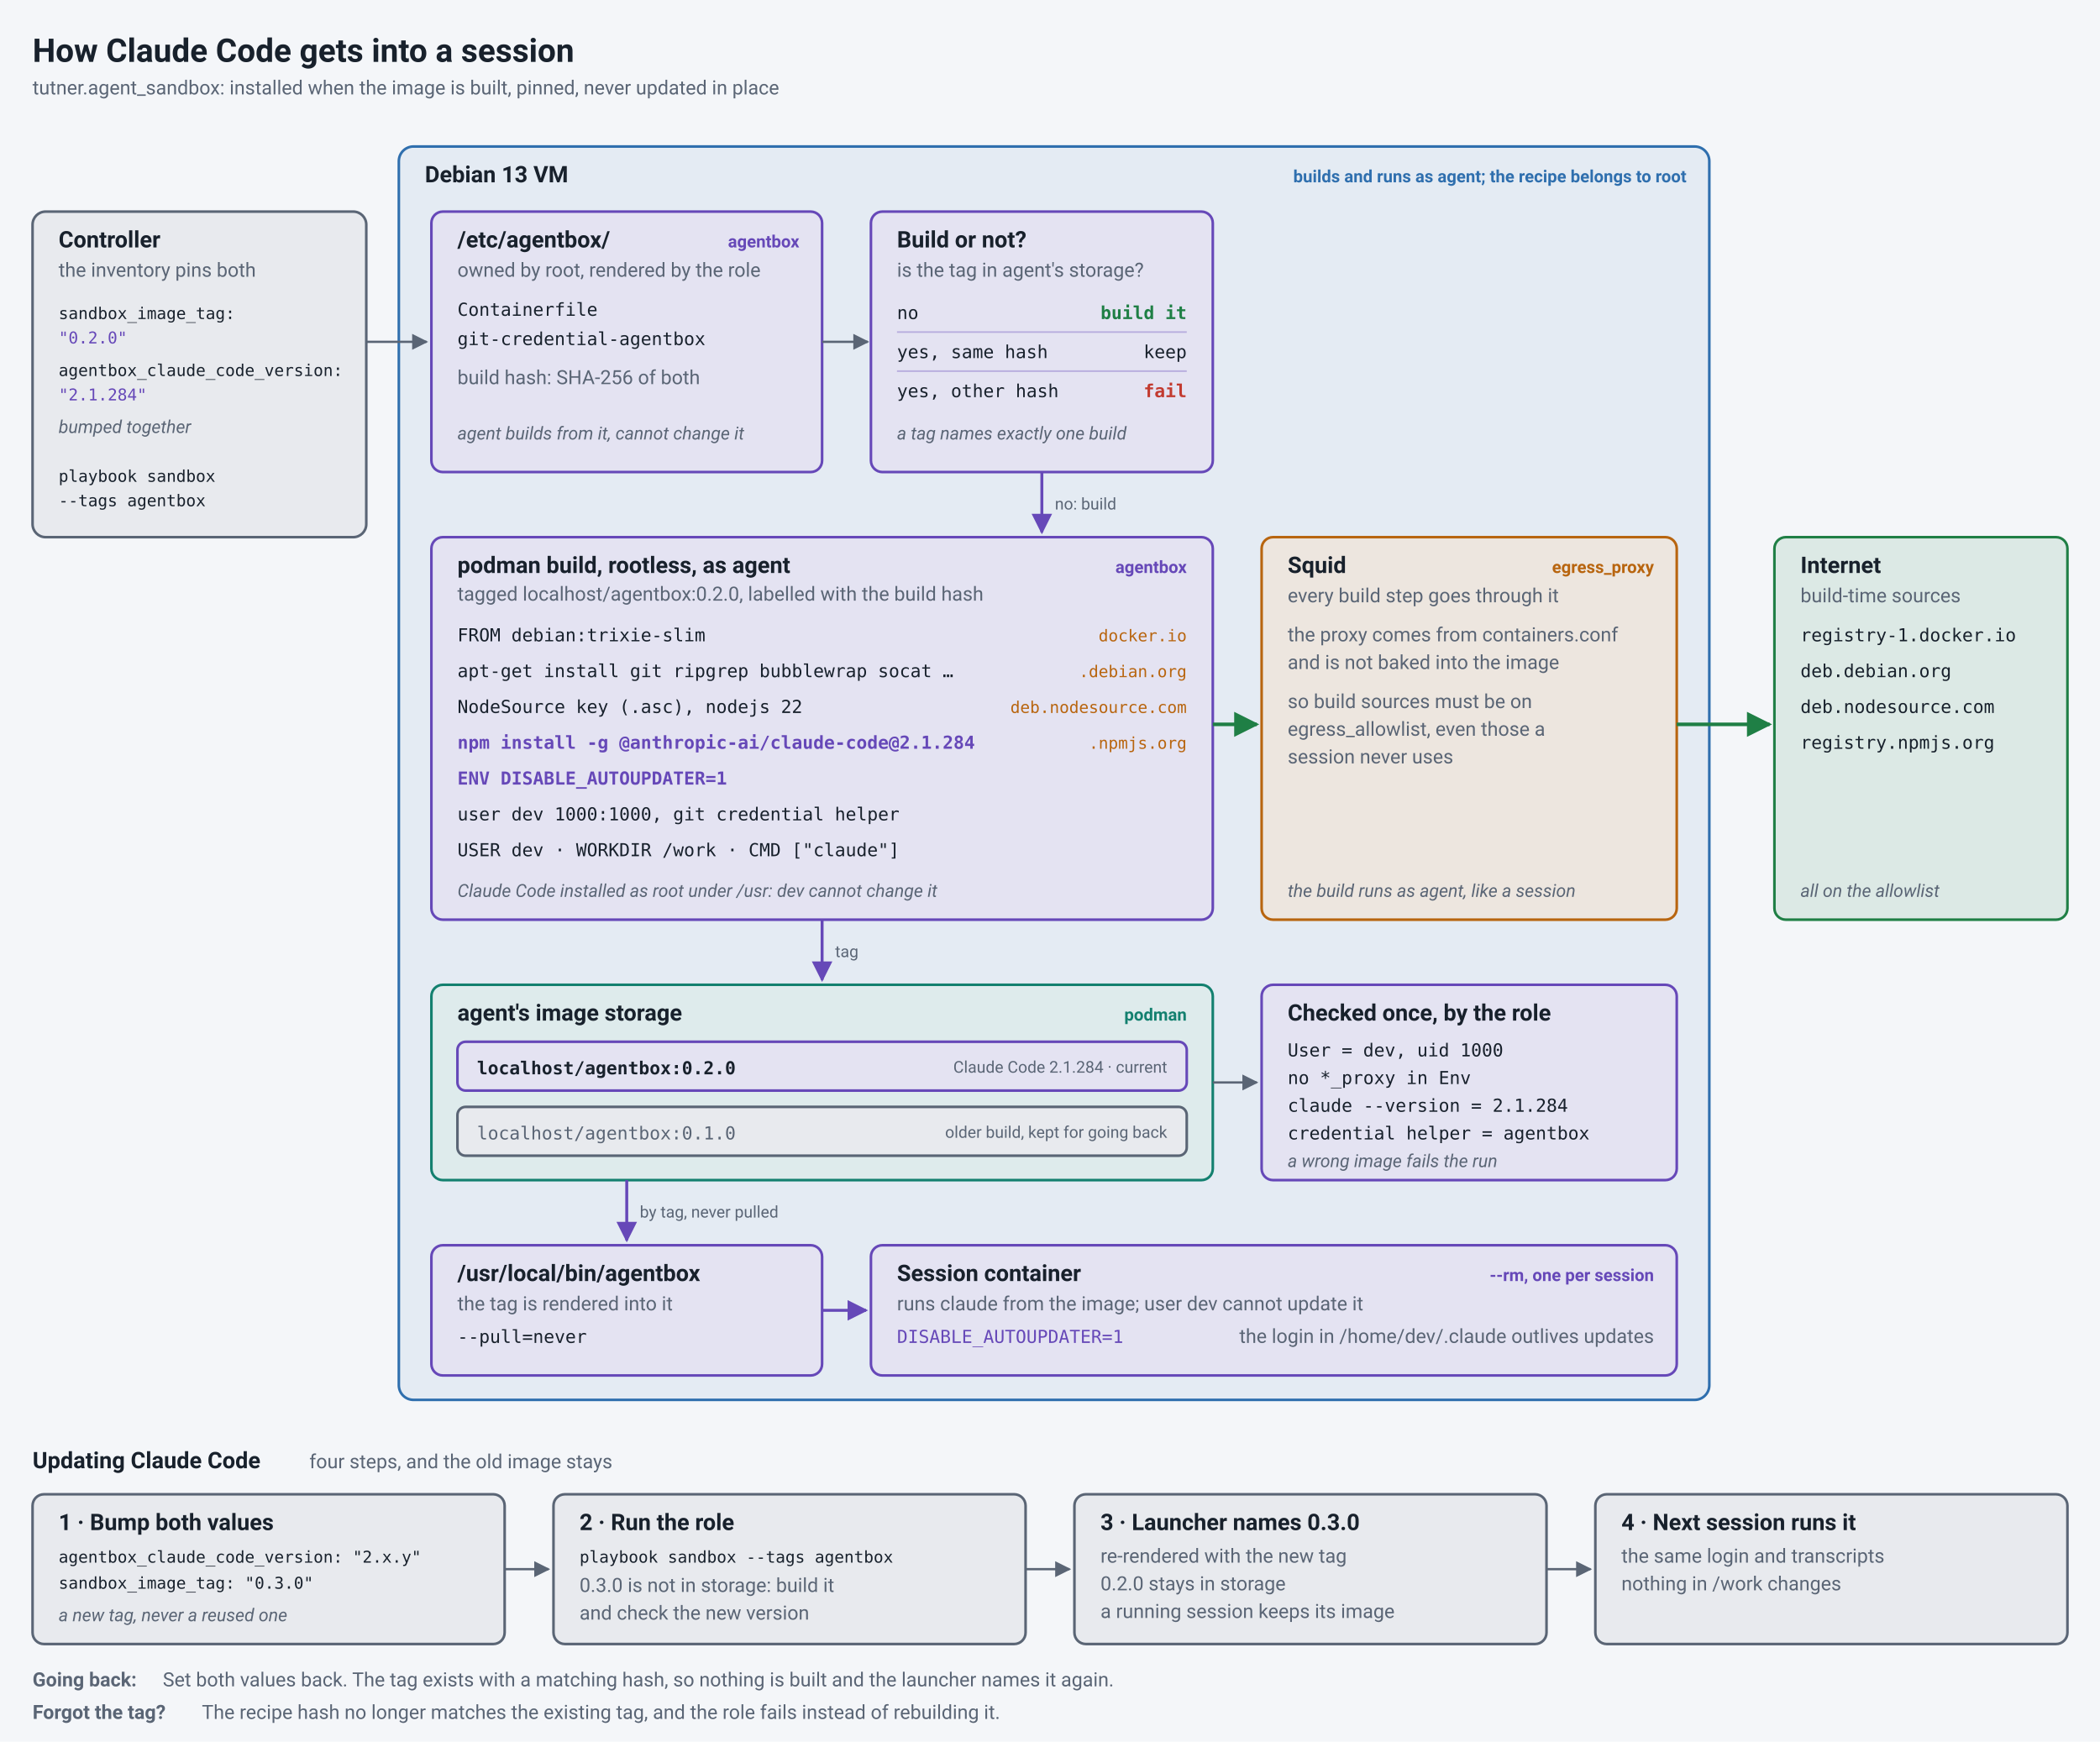
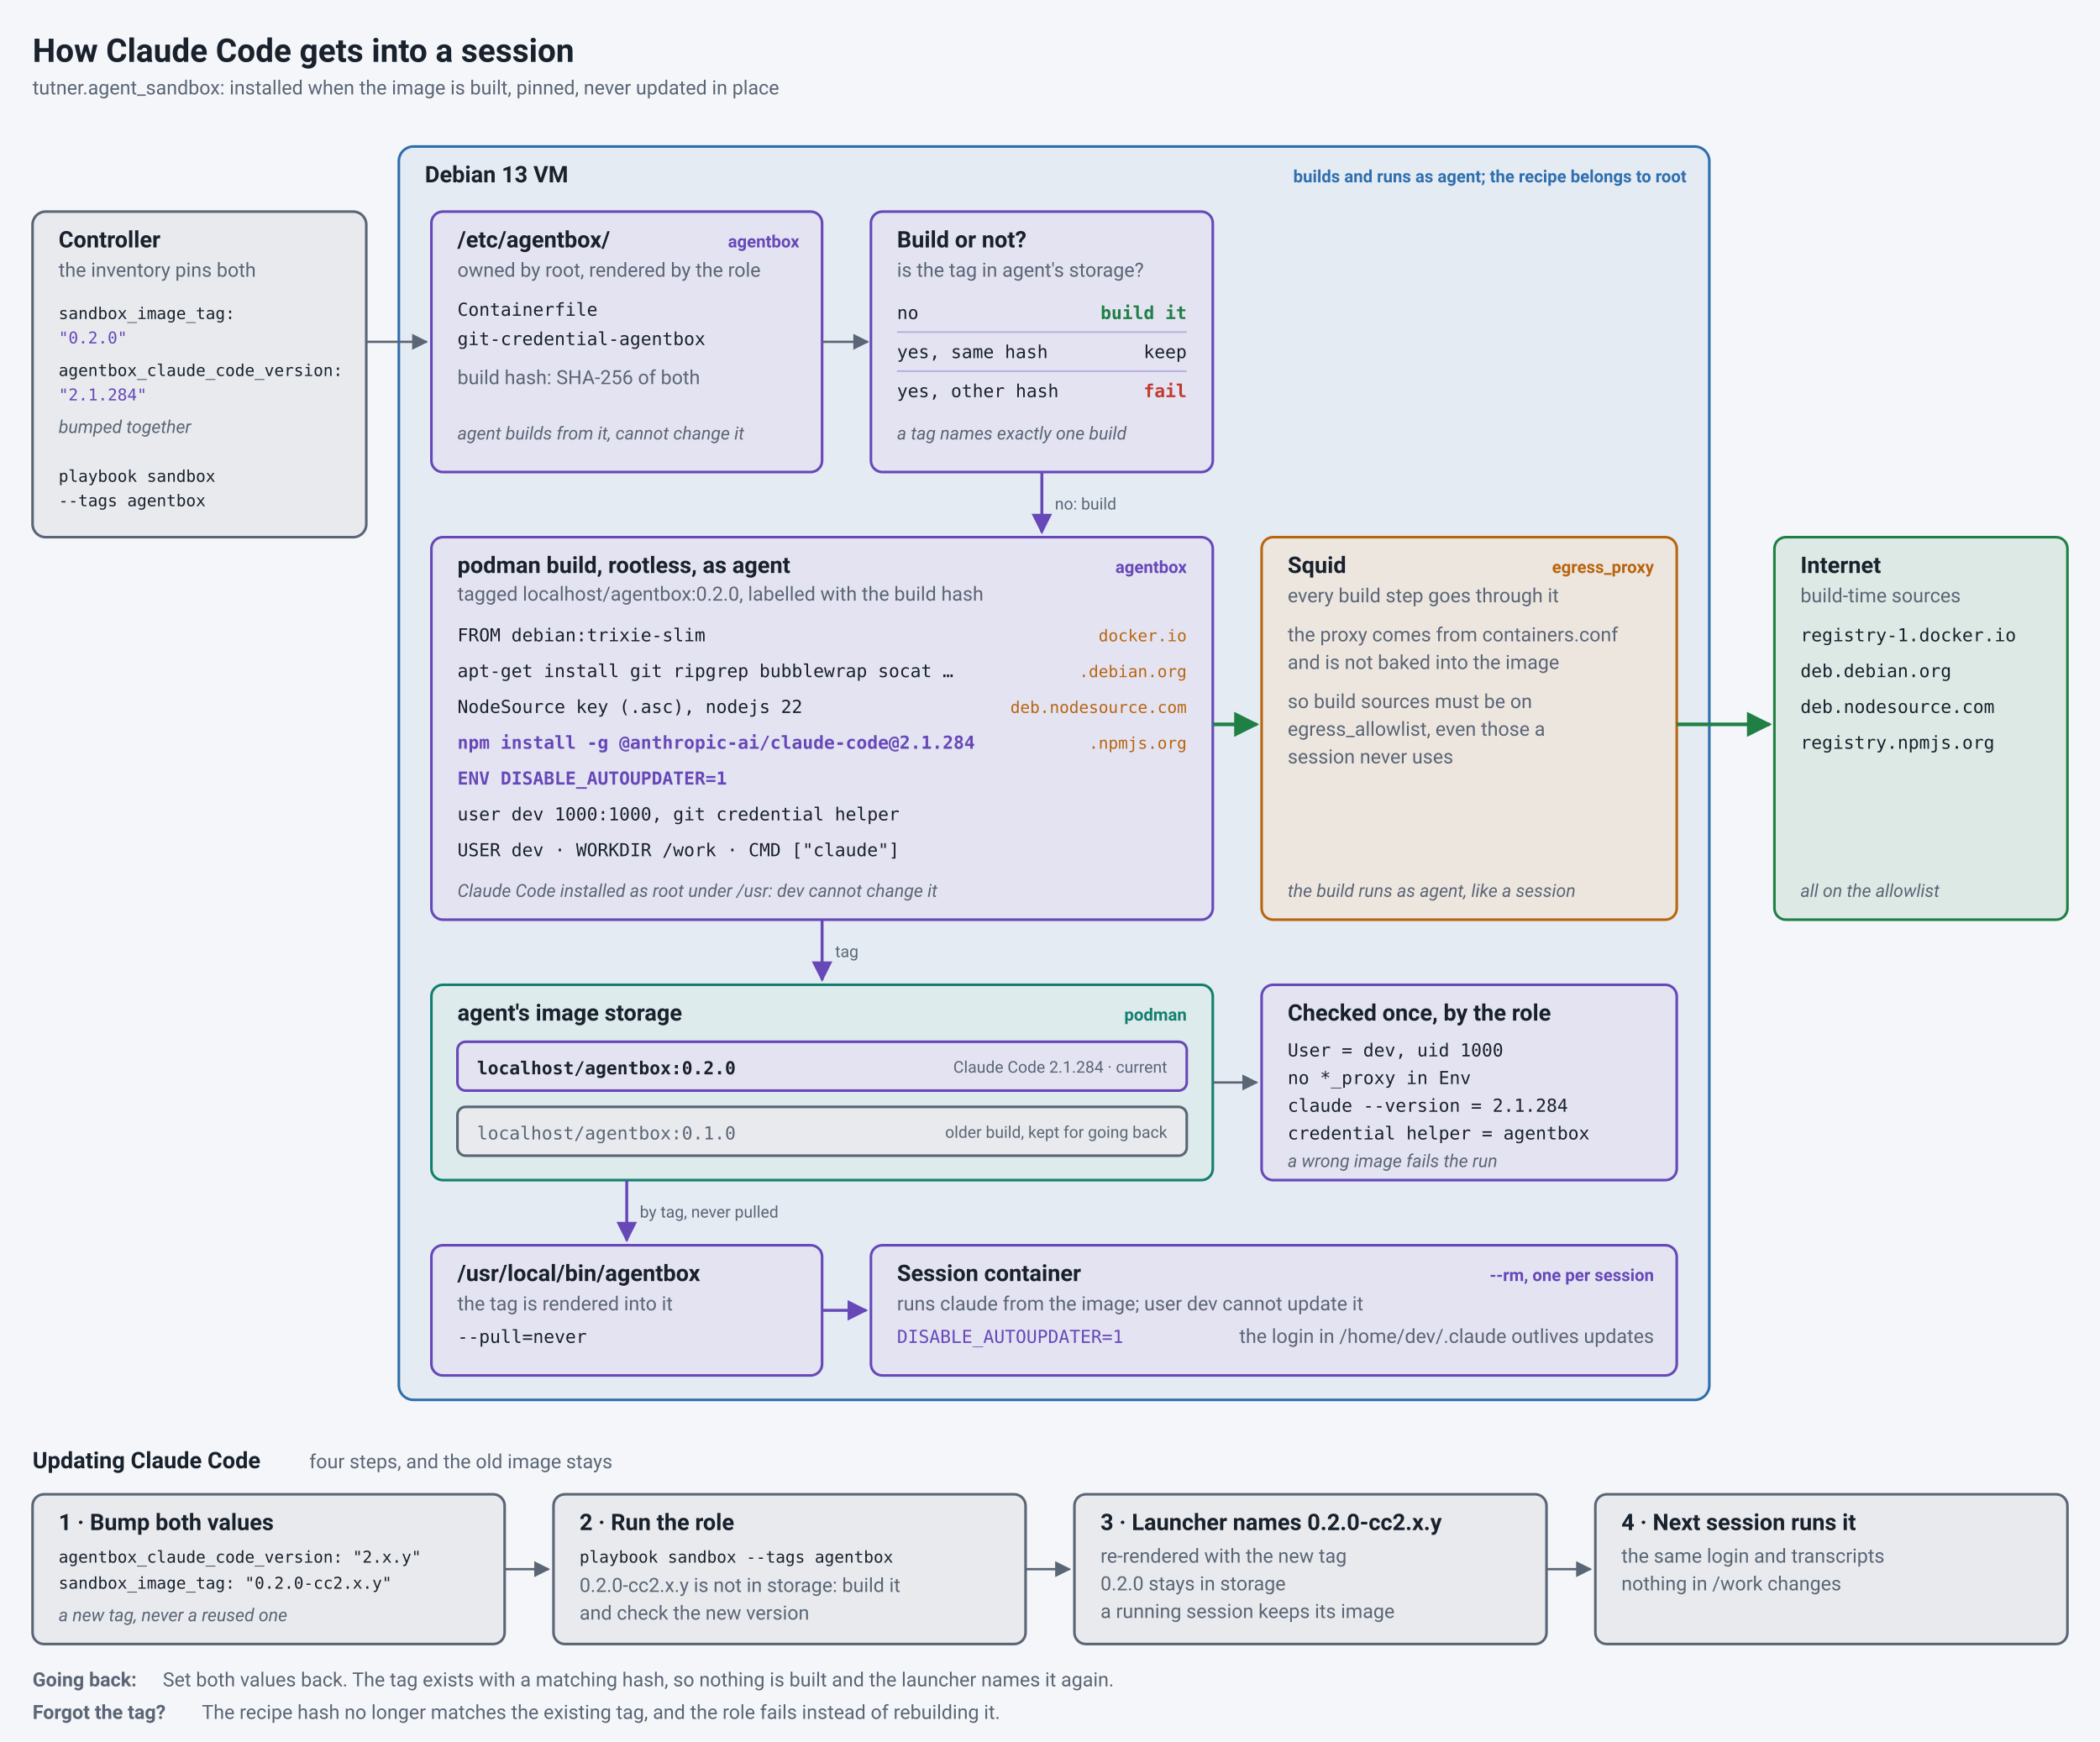
<svg xmlns="http://www.w3.org/2000/svg" viewBox="0 0 1290 1070" width="1290" height="1070" role="img" aria-label="How Claude Code gets into a session: the inventory pins a Claude Code version and an image tag; the agentbox role renders a root-owned Containerfile, builds it rootless as agent through Squid only when the tag does not exist yet, checks the image, and renders the tag into the launcher, which runs it with --pull=never. Updating means bumping both values; the old tag stays for going back.">
  <style>
@media (prefers-color-scheme: dark){
text{fill:#e3e8ef}
.bg{fill:#0f141b}
.mu{fill:#95a2b4}
.sub{fill:#95a2b4}
.lab{fill:#95a2b4}
.b-vm{fill:#17212d;stroke:#6aa8e0}
.b-pod{fill:#14272b;stroke:#3cc4b3}
.b-box{fill:#222435;stroke:#a990ec}
.b-egr{fill:#2b2623;stroke:#f0a35a}
.b-mu{fill:#1b2129;stroke:#95a2b4}
.b-ok{fill:#192b27;stroke:#5cc77a}
.c-vm{fill:#6aa8e0}
.c-pod{fill:#3cc4b3}
.c-box{fill:#a990ec}
.c-egr{fill:#f0a35a}
.c-ok{fill:#5cc77a}
.c-no{fill:#f07066}
.c-mu{fill:#95a2b4}
.l-ok{fill:none;stroke:#5cc77a}
.l-mu{fill:none;stroke:#95a2b4}
.l-box{fill:none;stroke:#a990ec}
.sep{stroke:#a990ec}
.chip{fill:#0f141b}
}
</style>
  <defs>
    <marker id="ah-ok" viewBox="0 0 10 10" refX="9" refY="5" markerWidth="7" markerHeight="7" orient="auto-start-reverse">
      <path d="M0,0 L10,5 L0,10 z" class="c-ok" fill="#1f7f45" />
    </marker>
    <marker id="ah-mu" viewBox="0 0 10 10" refX="9" refY="5" markerWidth="7" markerHeight="7" orient="auto-start-reverse">
      <path d="M0,0 L10,5 L0,10 z" class="c-mu" fill="#5a6575" />
    </marker>
    <marker id="ah-box" viewBox="0 0 10 10" refX="9" refY="5" markerWidth="7" markerHeight="7" orient="auto-start-reverse">
      <path d="M0,0 L10,5 L0,10 z" class="c-box" fill="#6648b8" />
    </marker>
  </defs>
  <rect class="bg" x="0" y="0" width="1290" height="1070" fill="#f4f6f9" />
  <text class="ti" x="20" y="38" font-family="system-ui,-apple-system,'Segoe UI',Roboto,sans-serif" font-size="20px" fill="#18212c" font-weight="700">How Claude Code gets into a session</text>
  <text class="sub" x="20" y="58" font-family="system-ui,-apple-system,'Segoe UI',Roboto,sans-serif" font-size="12px" fill="#5a6575">tutner.agent_sandbox: installed when the image is built, pinned, never updated in place</text>
  <g data-part="controller">
    <rect class="frame b-mu" x="20" y="130" width="205" height="200" rx="8" stroke-width="1.6" fill="#e8eaee" stroke="#5a6575" />
    <text class="h" x="36" y="152" font-family="system-ui,-apple-system,'Segoe UI',Roboto,sans-serif" font-size="14px" fill="#18212c" font-weight="600">Controller</text>
    <text class="sub" x="36" y="170" font-family="system-ui,-apple-system,'Segoe UI',Roboto,sans-serif" font-size="12px" fill="#5a6575">the inventory pins both</text>
    <text class="ms" x="36" y="196" font-family="ui-monospace,SFMono-Regular,Menlo,Consolas,monospace" font-size="10px" fill="#18212c">sandbox_image_tag:</text>
    <text class="ms c-box" x="36" y="211" font-family="ui-monospace,SFMono-Regular,Menlo,Consolas,monospace" font-size="10px" fill="#6648b8">  "0.2.0"</text>
    <text class="ms" x="36" y="231" font-family="ui-monospace,SFMono-Regular,Menlo,Consolas,monospace" font-size="10px" fill="#18212c">agentbox_claude_code_version:</text>
    <text class="ms c-box" x="36" y="246" font-family="ui-monospace,SFMono-Regular,Menlo,Consolas,monospace" font-size="10px" fill="#6648b8">  "2.1.284"</text>
    <text class="mu" x="36" y="266" font-family="system-ui,-apple-system,'Segoe UI',Roboto,sans-serif" font-size="11px" fill="#5a6575" font-style="italic">bumped together</text>
    <text class="ms" x="36" y="296" font-family="ui-monospace,SFMono-Regular,Menlo,Consolas,monospace" font-size="10px" fill="#18212c">playbook sandbox</text>
    <text class="ms" x="36" y="311" font-family="ui-monospace,SFMono-Regular,Menlo,Consolas,monospace" font-size="10px" fill="#18212c">--tags agentbox</text>
  </g>
  <rect class="frame b-vm" x="245" y="90" width="805" height="770" rx="9" stroke-width="1.6" fill="#e4ebf3" stroke="#2f6fae" />
  <text class="h" x="261" y="112" font-family="system-ui,-apple-system,'Segoe UI',Roboto,sans-serif" font-size="14px" fill="#18212c" font-weight="600">Debian 13 VM</text>
  <text class="tag c-vm" x="1036" y="112" font-family="system-ui,-apple-system,'Segoe UI',Roboto,sans-serif" font-size="10.5px" fill="#2f6fae" font-weight="600" text-anchor="end">builds and runs as agent; the recipe belongs to root</text>
  <line class="l-mu" x1="225" y1="210" x2="262" y2="210" marker-end="url(#ah-mu)" fill="none" stroke="#5a6575" stroke-width="1.4" />
  <g data-part="recipe">
    <rect class="frame b-box" x="265" y="130" width="240" height="160" rx="7" stroke-width="1.6" fill="#e4e3f2" stroke="#6648b8" />
    <text class="h" x="281" y="152" font-family="system-ui,-apple-system,'Segoe UI',Roboto,sans-serif" font-size="14px" fill="#18212c" font-weight="600">/etc/agentbox/</text>
    <text class="tag c-box" x="491" y="152" font-family="system-ui,-apple-system,'Segoe UI',Roboto,sans-serif" font-size="10.5px" fill="#6648b8" font-weight="600" text-anchor="end">agentbox</text>
    <text class="sub" x="281" y="170" font-family="system-ui,-apple-system,'Segoe UI',Roboto,sans-serif" font-size="12px" fill="#5a6575">owned by root, rendered by the role</text>
    <text class="m" x="281" y="194" font-family="ui-monospace,SFMono-Regular,Menlo,Consolas,monospace" font-size="11px" fill="#18212c">Containerfile</text>
    <text class="m" x="281" y="212" font-family="ui-monospace,SFMono-Regular,Menlo,Consolas,monospace" font-size="11px" fill="#18212c">git-credential-agentbox</text>
    <text class="sub" x="281" y="236" font-family="system-ui,-apple-system,'Segoe UI',Roboto,sans-serif" font-size="12px" fill="#5a6575">build hash: SHA-256 of both</text>
    <text class="mu" x="281" y="270" font-family="system-ui,-apple-system,'Segoe UI',Roboto,sans-serif" font-size="11px" fill="#5a6575" font-style="italic">agent builds from it, cannot change it</text>
  </g>
  <line class="l-mu" x1="505" y1="210" x2="533" y2="210" marker-end="url(#ah-mu)" fill="none" stroke="#5a6575" stroke-width="1.4" />
  <g data-part="decision">
    <rect class="frame b-box" x="535" y="130" width="210" height="160" rx="7" stroke-width="1.6" fill="#e4e3f2" stroke="#6648b8" />
    <text class="h" x="551" y="152" font-family="system-ui,-apple-system,'Segoe UI',Roboto,sans-serif" font-size="14px" fill="#18212c" font-weight="600">Build or not?</text>
    <text class="sub" x="551" y="170" font-family="system-ui,-apple-system,'Segoe UI',Roboto,sans-serif" font-size="12px" fill="#5a6575">is the tag in agent's storage?</text>
    <text class="m" x="551" y="196" font-family="ui-monospace,SFMono-Regular,Menlo,Consolas,monospace" font-size="11px" fill="#18212c">no</text>
    <text class="m c-ok bold" x="729" y="196" text-anchor="end" font-family="ui-monospace,SFMono-Regular,Menlo,Consolas,monospace" font-size="11px" fill="#1f7f45" font-weight="600">build it</text>
    <line class="sep" x1="551" y1="204" x2="729" y2="204" stroke="#6648b8" stroke-opacity=".35" stroke-width="1" />
    <text class="m" x="551" y="220" font-family="ui-monospace,SFMono-Regular,Menlo,Consolas,monospace" font-size="11px" fill="#18212c">yes, same hash</text>
    <text class="m" x="729" y="220" text-anchor="end" font-family="ui-monospace,SFMono-Regular,Menlo,Consolas,monospace" font-size="11px" fill="#18212c">keep</text>
    <line class="sep" x1="551" y1="228" x2="729" y2="228" stroke="#6648b8" stroke-opacity=".35" stroke-width="1" />
    <text class="m" x="551" y="244" font-family="ui-monospace,SFMono-Regular,Menlo,Consolas,monospace" font-size="11px" fill="#18212c">yes, other hash</text>
    <text class="m c-no bold" x="729" y="244" text-anchor="end" font-family="ui-monospace,SFMono-Regular,Menlo,Consolas,monospace" font-size="11px" fill="#c23a2f" font-weight="600">fail</text>
    <text class="mu" x="551" y="270" font-family="system-ui,-apple-system,'Segoe UI',Roboto,sans-serif" font-size="11px" fill="#5a6575" font-style="italic">a tag names exactly one build</text>
  </g>
  <line class="l-box" x1="640" y1="290" x2="640" y2="327" marker-end="url(#ah-box)" fill="none" stroke="#6648b8" stroke-width="1.8" />
  <text class="sub small" x="648" y="313" font-family="system-ui,-apple-system,'Segoe UI',Roboto,sans-serif" font-size="10px" fill="#5a6575">no: build</text>
  <g data-part="build">
    <rect class="frame b-box" x="265" y="330" width="480" height="235" rx="7" stroke-width="1.6" fill="#e4e3f2" stroke="#6648b8" />
    <text class="h" x="281" y="352" font-family="system-ui,-apple-system,'Segoe UI',Roboto,sans-serif" font-size="14px" fill="#18212c" font-weight="600">podman build, rootless, as agent</text>
    <text class="tag c-box" x="729" y="352" font-family="system-ui,-apple-system,'Segoe UI',Roboto,sans-serif" font-size="10.5px" fill="#6648b8" font-weight="600" text-anchor="end">agentbox</text>
    <text class="sub" x="281" y="369" font-family="system-ui,-apple-system,'Segoe UI',Roboto,sans-serif" font-size="12px" fill="#5a6575">tagged localhost/agentbox:0.2.0, labelled with the build hash</text>
    <text class="m" x="281" y="394" font-family="ui-monospace,SFMono-Regular,Menlo,Consolas,monospace" font-size="11px" fill="#18212c">FROM debian:trixie-slim</text>
    <text class="ms c-egr" x="729" y="394" text-anchor="end" font-family="ui-monospace,SFMono-Regular,Menlo,Consolas,monospace" font-size="10px" fill="#b8650f">docker.io</text>
    <text class="m" x="281" y="416" font-family="ui-monospace,SFMono-Regular,Menlo,Consolas,monospace" font-size="11px" fill="#18212c">apt-get install git ripgrep bubblewrap socat …</text>
    <text class="ms c-egr" x="729" y="416" text-anchor="end" font-family="ui-monospace,SFMono-Regular,Menlo,Consolas,monospace" font-size="10px" fill="#b8650f">.debian.org</text>
    <text class="m" x="281" y="438" font-family="ui-monospace,SFMono-Regular,Menlo,Consolas,monospace" font-size="11px" fill="#18212c">NodeSource key (.asc), nodejs 22</text>
    <text class="ms c-egr" x="729" y="438" text-anchor="end" font-family="ui-monospace,SFMono-Regular,Menlo,Consolas,monospace" font-size="10px" fill="#b8650f">deb.nodesource.com</text>
    <text class="m c-box bold" x="281" y="460" font-family="ui-monospace,SFMono-Regular,Menlo,Consolas,monospace" font-size="11px" fill="#6648b8" font-weight="600">npm install -g @anthropic-ai/claude-code@2.1.284</text>
    <text class="ms c-egr" x="729" y="460" text-anchor="end" font-family="ui-monospace,SFMono-Regular,Menlo,Consolas,monospace" font-size="10px" fill="#b8650f">.npmjs.org</text>
    <text class="m c-box bold" x="281" y="482" font-family="ui-monospace,SFMono-Regular,Menlo,Consolas,monospace" font-size="11px" fill="#6648b8" font-weight="600">ENV DISABLE_AUTOUPDATER=1</text>
    <text class="m" x="281" y="504" font-family="ui-monospace,SFMono-Regular,Menlo,Consolas,monospace" font-size="11px" fill="#18212c">user dev 1000:1000, git credential helper</text>
    <text class="m" x="281" y="526" font-family="ui-monospace,SFMono-Regular,Menlo,Consolas,monospace" font-size="11px" fill="#18212c">USER dev · WORKDIR /work · CMD ["claude"]</text>
    <text class="mu" x="281" y="551" font-family="system-ui,-apple-system,'Segoe UI',Roboto,sans-serif" font-size="11px" fill="#5a6575" font-style="italic">Claude Code installed as root under /usr: dev cannot change it</text>
  </g>
  <line class="l-ok" x1="745" y1="445" x2="772" y2="445" marker-end="url(#ah-ok)" fill="none" stroke="#1f7f45" stroke-width="2.2" />
  <g data-part="squid">
    <rect class="frame b-egr" x="775" y="330" width="255" height="235" rx="7" stroke-width="1.6" fill="#ede6df" stroke="#b8650f" />
    <text class="h" x="791" y="352" font-family="system-ui,-apple-system,'Segoe UI',Roboto,sans-serif" font-size="14px" fill="#18212c" font-weight="600">Squid</text>
    <text class="tag c-egr" x="1016" y="352" font-family="system-ui,-apple-system,'Segoe UI',Roboto,sans-serif" font-size="10.5px" fill="#b8650f" font-weight="600" text-anchor="end">egress_proxy</text>
    <text class="sub" x="791" y="370" font-family="system-ui,-apple-system,'Segoe UI',Roboto,sans-serif" font-size="12px" fill="#5a6575">every build step goes through it</text>
    <text class="sub" x="791" y="394" font-family="system-ui,-apple-system,'Segoe UI',Roboto,sans-serif" font-size="12px" fill="#5a6575">the proxy comes from containers.conf</text>
    <text class="sub" x="791" y="411" font-family="system-ui,-apple-system,'Segoe UI',Roboto,sans-serif" font-size="12px" fill="#5a6575">and is not baked into the image</text>
    <text class="sub" x="791" y="435" font-family="system-ui,-apple-system,'Segoe UI',Roboto,sans-serif" font-size="12px" fill="#5a6575">so build sources must be on</text>
    <text class="sub" x="791" y="452" font-family="system-ui,-apple-system,'Segoe UI',Roboto,sans-serif" font-size="12px" fill="#5a6575">egress_allowlist, even those a</text>
    <text class="sub" x="791" y="469" font-family="system-ui,-apple-system,'Segoe UI',Roboto,sans-serif" font-size="12px" fill="#5a6575">session never uses</text>
    <text class="mu" x="791" y="551" font-family="system-ui,-apple-system,'Segoe UI',Roboto,sans-serif" font-size="11px" fill="#5a6575" font-style="italic">the build runs as agent, like a session</text>
  </g>
  <line class="l-ok" x1="1030" y1="445" x2="1087" y2="445" marker-end="url(#ah-ok)" fill="none" stroke="#1f7f45" stroke-width="2.2" />
  <g data-part="internet">
    <rect class="frame b-ok" x="1090" y="330" width="180" height="235" rx="7" stroke-width="1.6" fill="#dce9e5" stroke="#1f7f45" />
    <text class="h" x="1106" y="352" font-family="system-ui,-apple-system,'Segoe UI',Roboto,sans-serif" font-size="14px" fill="#18212c" font-weight="600">Internet</text>
    <text class="sub" x="1106" y="370" font-family="system-ui,-apple-system,'Segoe UI',Roboto,sans-serif" font-size="12px" fill="#5a6575">build-time sources</text>
    <text class="m" x="1106" y="394" font-family="ui-monospace,SFMono-Regular,Menlo,Consolas,monospace" font-size="11px" fill="#18212c">registry-1.docker.io</text>
    <text class="m" x="1106" y="416" font-family="ui-monospace,SFMono-Regular,Menlo,Consolas,monospace" font-size="11px" fill="#18212c">deb.debian.org</text>
    <text class="m" x="1106" y="438" font-family="ui-monospace,SFMono-Regular,Menlo,Consolas,monospace" font-size="11px" fill="#18212c">deb.nodesource.com</text>
    <text class="m" x="1106" y="460" font-family="ui-monospace,SFMono-Regular,Menlo,Consolas,monospace" font-size="11px" fill="#18212c">registry.npmjs.org</text>
    <text class="mu" x="1106" y="551" font-family="system-ui,-apple-system,'Segoe UI',Roboto,sans-serif" font-size="11px" fill="#5a6575" font-style="italic">all on the allowlist</text>
  </g>
  <line class="l-box" x1="505" y1="565" x2="505" y2="602" marker-end="url(#ah-box)" fill="none" stroke="#6648b8" stroke-width="1.8" />
  <text class="sub small" x="513" y="588" font-family="system-ui,-apple-system,'Segoe UI',Roboto,sans-serif" font-size="10px" fill="#5a6575">tag</text>
  <g data-part="storage">
    <rect class="frame b-pod" x="265" y="605" width="480" height="120" rx="7" stroke-width="1.6" fill="#deebec" stroke="#13806f" />
    <text class="h" x="281" y="627" font-family="system-ui,-apple-system,'Segoe UI',Roboto,sans-serif" font-size="14px" fill="#18212c" font-weight="600">agent's image storage</text>
    <text class="tag c-pod" x="729" y="627" font-family="system-ui,-apple-system,'Segoe UI',Roboto,sans-serif" font-size="10.5px" fill="#13806f" font-weight="600" text-anchor="end">podman</text>
    <rect class="frame b-box" x="281" y="640" width="448" height="30" rx="5" stroke-width="1.6" fill="#e4e3f2" stroke="#6648b8" />
    <text class="m bold" x="293" y="660" font-family="ui-monospace,SFMono-Regular,Menlo,Consolas,monospace" font-size="11px" fill="#18212c" font-weight="600">localhost/agentbox:0.2.0</text>
    <text class="sub small" x="717" y="659" text-anchor="end" font-family="system-ui,-apple-system,'Segoe UI',Roboto,sans-serif" font-size="10px" fill="#5a6575">Claude Code 2.1.284 · current</text>
    <rect class="frame b-mu" x="281" y="680" width="448" height="30" rx="5" stroke-width="1.6" fill="#e8eaee" stroke="#5a6575" />
    <text class="m sub" x="293" y="700" font-family="ui-monospace,SFMono-Regular,Menlo,Consolas,monospace" font-size="11px" fill="#5a6575">localhost/agentbox:0.1.0</text>
    <text class="sub small" x="717" y="699" text-anchor="end" font-family="system-ui,-apple-system,'Segoe UI',Roboto,sans-serif" font-size="10px" fill="#5a6575">older build, kept for going back</text>
  </g>
  <line class="l-mu" x1="745" y1="665" x2="772" y2="665" marker-end="url(#ah-mu)" fill="none" stroke="#5a6575" stroke-width="1.4" />
  <g data-part="check">
    <rect class="frame b-box" x="775" y="605" width="255" height="120" rx="7" stroke-width="1.6" fill="#e4e3f2" stroke="#6648b8" />
    <text class="h" x="791" y="627" font-family="system-ui,-apple-system,'Segoe UI',Roboto,sans-serif" font-size="14px" fill="#18212c" font-weight="600">Checked once, by the role</text>
    <text class="m" x="791" y="649" font-family="ui-monospace,SFMono-Regular,Menlo,Consolas,monospace" font-size="11px" fill="#18212c">User = dev, uid 1000</text>
    <text class="m" x="791" y="666" font-family="ui-monospace,SFMono-Regular,Menlo,Consolas,monospace" font-size="11px" fill="#18212c">no *_proxy in Env</text>
    <text class="m" x="791" y="683" font-family="ui-monospace,SFMono-Regular,Menlo,Consolas,monospace" font-size="11px" fill="#18212c">claude --version = 2.1.284</text>
    <text class="m" x="791" y="700" font-family="ui-monospace,SFMono-Regular,Menlo,Consolas,monospace" font-size="11px" fill="#18212c">credential helper = agentbox</text>
    <text class="mu" x="791" y="717" font-family="system-ui,-apple-system,'Segoe UI',Roboto,sans-serif" font-size="11px" fill="#5a6575" font-style="italic">a wrong image fails the run</text>
  </g>
  <line class="l-box" x1="385" y1="725" x2="385" y2="762" marker-end="url(#ah-box)" fill="none" stroke="#6648b8" stroke-width="1.8" />
  <text class="sub small" x="393" y="748" font-family="system-ui,-apple-system,'Segoe UI',Roboto,sans-serif" font-size="10px" fill="#5a6575">by tag, never pulled</text>
  <g data-part="launcher">
    <rect class="frame b-box" x="265" y="765" width="240" height="80" rx="7" stroke-width="1.6" fill="#e4e3f2" stroke="#6648b8" />
    <text class="h" x="281" y="787" font-family="system-ui,-apple-system,'Segoe UI',Roboto,sans-serif" font-size="14px" fill="#18212c" font-weight="600">/usr/local/bin/agentbox</text>
    <text class="sub" x="281" y="805" font-family="system-ui,-apple-system,'Segoe UI',Roboto,sans-serif" font-size="12px" fill="#5a6575">the tag is rendered into it</text>
    <text class="m" x="281" y="825" font-family="ui-monospace,SFMono-Regular,Menlo,Consolas,monospace" font-size="11px" fill="#18212c">--pull=never</text>
  </g>
  <line class="l-box" x1="505" y1="805" x2="532" y2="805" marker-end="url(#ah-box)" fill="none" stroke="#6648b8" stroke-width="1.8" />
  <g data-part="session">
    <rect class="frame b-box" x="535" y="765" width="495" height="80" rx="7" stroke-width="1.6" fill="#e4e3f2" stroke="#6648b8" />
    <text class="h" x="551" y="787" font-family="system-ui,-apple-system,'Segoe UI',Roboto,sans-serif" font-size="14px" fill="#18212c" font-weight="600">Session container</text>
    <text class="tag c-box" x="1016" y="787" font-family="system-ui,-apple-system,'Segoe UI',Roboto,sans-serif" font-size="10.5px" fill="#6648b8" font-weight="600" text-anchor="end">--rm, one per session</text>
    <text class="sub" x="551" y="805" font-family="system-ui,-apple-system,'Segoe UI',Roboto,sans-serif" font-size="12px" fill="#5a6575">runs claude from the image; user dev cannot update it</text>
    <text class="m c-box" x="551" y="825" font-family="ui-monospace,SFMono-Regular,Menlo,Consolas,monospace" font-size="11px" fill="#6648b8">DISABLE_AUTOUPDATER=1</text>
    <text class="sub" x="1016" y="825" text-anchor="end" font-family="system-ui,-apple-system,'Segoe UI',Roboto,sans-serif" font-size="12px" fill="#5a6575">the login in /home/dev/.claude outlives updates</text>
  </g>
  <text class="h" x="20" y="902" font-family="system-ui,-apple-system,'Segoe UI',Roboto,sans-serif" font-size="14px" fill="#18212c" font-weight="600">Updating Claude Code</text>
  <text class="sub" x="190" y="902" font-family="system-ui,-apple-system,'Segoe UI',Roboto,sans-serif" font-size="12px" fill="#5a6575">four steps, and the old image stays</text>
  <g data-part="update">
    <rect class="frame b-mu" x="20" y="918" width="290" height="92" rx="7" stroke-width="1.6" fill="#e8eaee" stroke="#5a6575" />
    <text class="h" x="36" y="940" font-family="system-ui,-apple-system,'Segoe UI',Roboto,sans-serif" font-size="14px" fill="#18212c" font-weight="600">1 · Bump both values</text>
    <text class="ms" x="36" y="960" font-family="ui-monospace,SFMono-Regular,Menlo,Consolas,monospace" font-size="10px" fill="#18212c">agentbox_claude_code_version: "2.x.y"</text>
-     <text class="ms" x="36" y="976" font-family="ui-monospace,SFMono-Regular,Menlo,Consolas,monospace" font-size="10px" fill="#18212c">sandbox_image_tag: "0.3.0"</text>
+     <text class="ms" x="36" y="976" font-family="ui-monospace,SFMono-Regular,Menlo,Consolas,monospace" font-size="10px" fill="#18212c">sandbox_image_tag: "0.2.0-cc2.x.y"</text>
    <text class="mu" x="36" y="996" font-family="system-ui,-apple-system,'Segoe UI',Roboto,sans-serif" font-size="11px" fill="#5a6575" font-style="italic">a new tag, never a reused one</text>
    <rect class="frame b-mu" x="340" y="918" width="290" height="92" rx="7" stroke-width="1.6" fill="#e8eaee" stroke="#5a6575" />
    <text class="h" x="356" y="940" font-family="system-ui,-apple-system,'Segoe UI',Roboto,sans-serif" font-size="14px" fill="#18212c" font-weight="600">2 · Run the role</text>
    <text class="ms" x="356" y="960" font-family="ui-monospace,SFMono-Regular,Menlo,Consolas,monospace" font-size="10px" fill="#18212c">playbook sandbox --tags agentbox</text>
-     <text class="sub" x="356" y="978" font-family="system-ui,-apple-system,'Segoe UI',Roboto,sans-serif" font-size="12px" fill="#5a6575">0.3.0 is not in storage: build it</text>
+     <text class="sub" x="356" y="978" font-family="system-ui,-apple-system,'Segoe UI',Roboto,sans-serif" font-size="12px" fill="#5a6575">0.2.0-cc2.x.y is not in storage: build it</text>
    <text class="sub" x="356" y="995" font-family="system-ui,-apple-system,'Segoe UI',Roboto,sans-serif" font-size="12px" fill="#5a6575">and check the new version</text>
    <rect class="frame b-mu" x="660" y="918" width="290" height="92" rx="7" stroke-width="1.6" fill="#e8eaee" stroke="#5a6575" />
-     <text class="h" x="676" y="940" font-family="system-ui,-apple-system,'Segoe UI',Roboto,sans-serif" font-size="14px" fill="#18212c" font-weight="600">3 · Launcher names 0.3.0</text>
+     <text class="h" x="676" y="940" font-family="system-ui,-apple-system,'Segoe UI',Roboto,sans-serif" font-size="14px" fill="#18212c" font-weight="600">3 · Launcher names 0.2.0-cc2.x.y</text>
    <text class="sub" x="676" y="960" font-family="system-ui,-apple-system,'Segoe UI',Roboto,sans-serif" font-size="12px" fill="#5a6575">re-rendered with the new tag</text>
    <text class="sub" x="676" y="977" font-family="system-ui,-apple-system,'Segoe UI',Roboto,sans-serif" font-size="12px" fill="#5a6575">0.2.0 stays in storage</text>
    <text class="sub" x="676" y="994" font-family="system-ui,-apple-system,'Segoe UI',Roboto,sans-serif" font-size="12px" fill="#5a6575">a running session keeps its image</text>
    <rect class="frame b-mu" x="980" y="918" width="290" height="92" rx="7" stroke-width="1.6" fill="#e8eaee" stroke="#5a6575" />
    <text class="h" x="996" y="940" font-family="system-ui,-apple-system,'Segoe UI',Roboto,sans-serif" font-size="14px" fill="#18212c" font-weight="600">4 · Next session runs it</text>
    <text class="sub" x="996" y="960" font-family="system-ui,-apple-system,'Segoe UI',Roboto,sans-serif" font-size="12px" fill="#5a6575">the same login and transcripts</text>
    <text class="sub" x="996" y="977" font-family="system-ui,-apple-system,'Segoe UI',Roboto,sans-serif" font-size="12px" fill="#5a6575">nothing in /work changes</text>
    <line class="l-mu" x1="310" y1="964" x2="337" y2="964" marker-end="url(#ah-mu)" fill="none" stroke="#5a6575" stroke-width="1.4" />
    <line class="l-mu" x1="630" y1="964" x2="657" y2="964" marker-end="url(#ah-mu)" fill="none" stroke="#5a6575" stroke-width="1.4" />
    <line class="l-mu" x1="950" y1="964" x2="977" y2="964" marker-end="url(#ah-mu)" fill="none" stroke="#5a6575" stroke-width="1.4" />
  </g>
  <text class="sub bold" x="20" y="1036" font-family="system-ui,-apple-system,'Segoe UI',Roboto,sans-serif" font-size="12px" fill="#5a6575" font-weight="600">Going back:</text>
  <text class="sub" x="100" y="1036" font-family="system-ui,-apple-system,'Segoe UI',Roboto,sans-serif" font-size="12px" fill="#5a6575">Set both values back. The tag exists with a matching hash, so nothing is built and the launcher names it again.</text>
  <text class="sub bold" x="20" y="1056" font-family="system-ui,-apple-system,'Segoe UI',Roboto,sans-serif" font-size="12px" fill="#5a6575" font-weight="600">Forgot the tag?</text>
  <text class="sub" x="124" y="1056" font-family="system-ui,-apple-system,'Segoe UI',Roboto,sans-serif" font-size="12px" fill="#5a6575">The recipe hash no longer matches the existing tag, and the role fails instead of rebuilding it.</text>
</svg>
